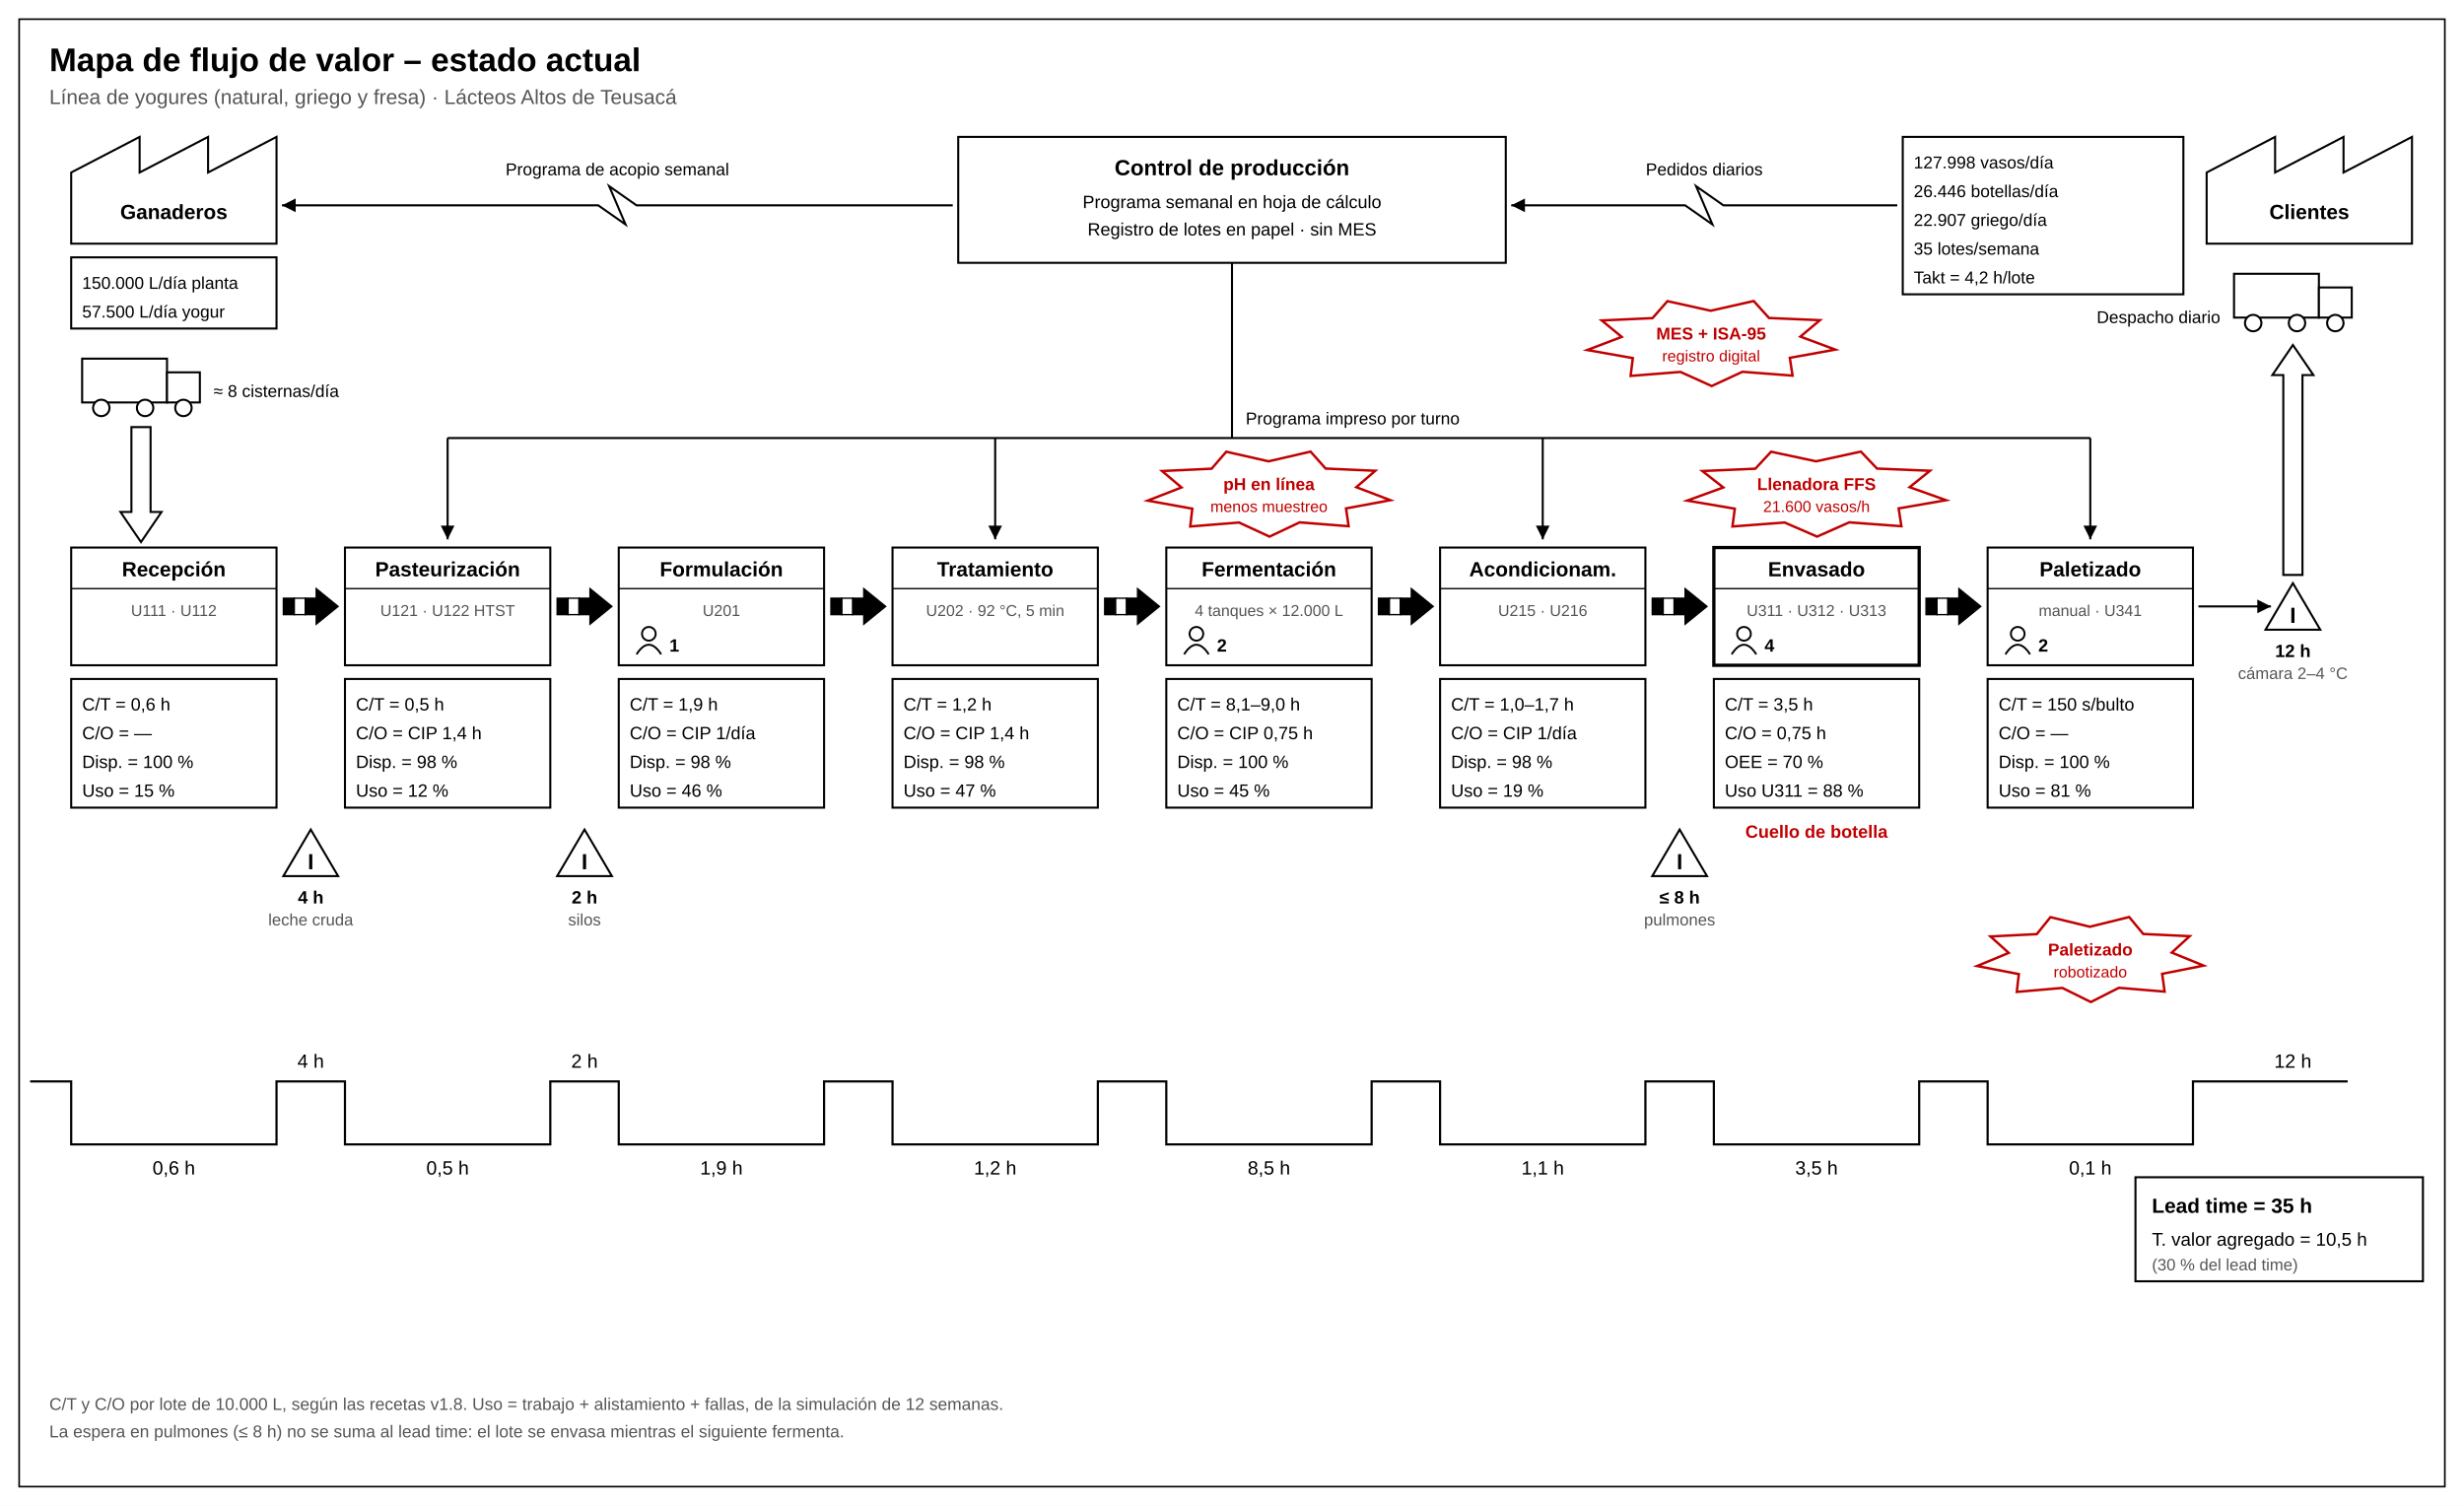
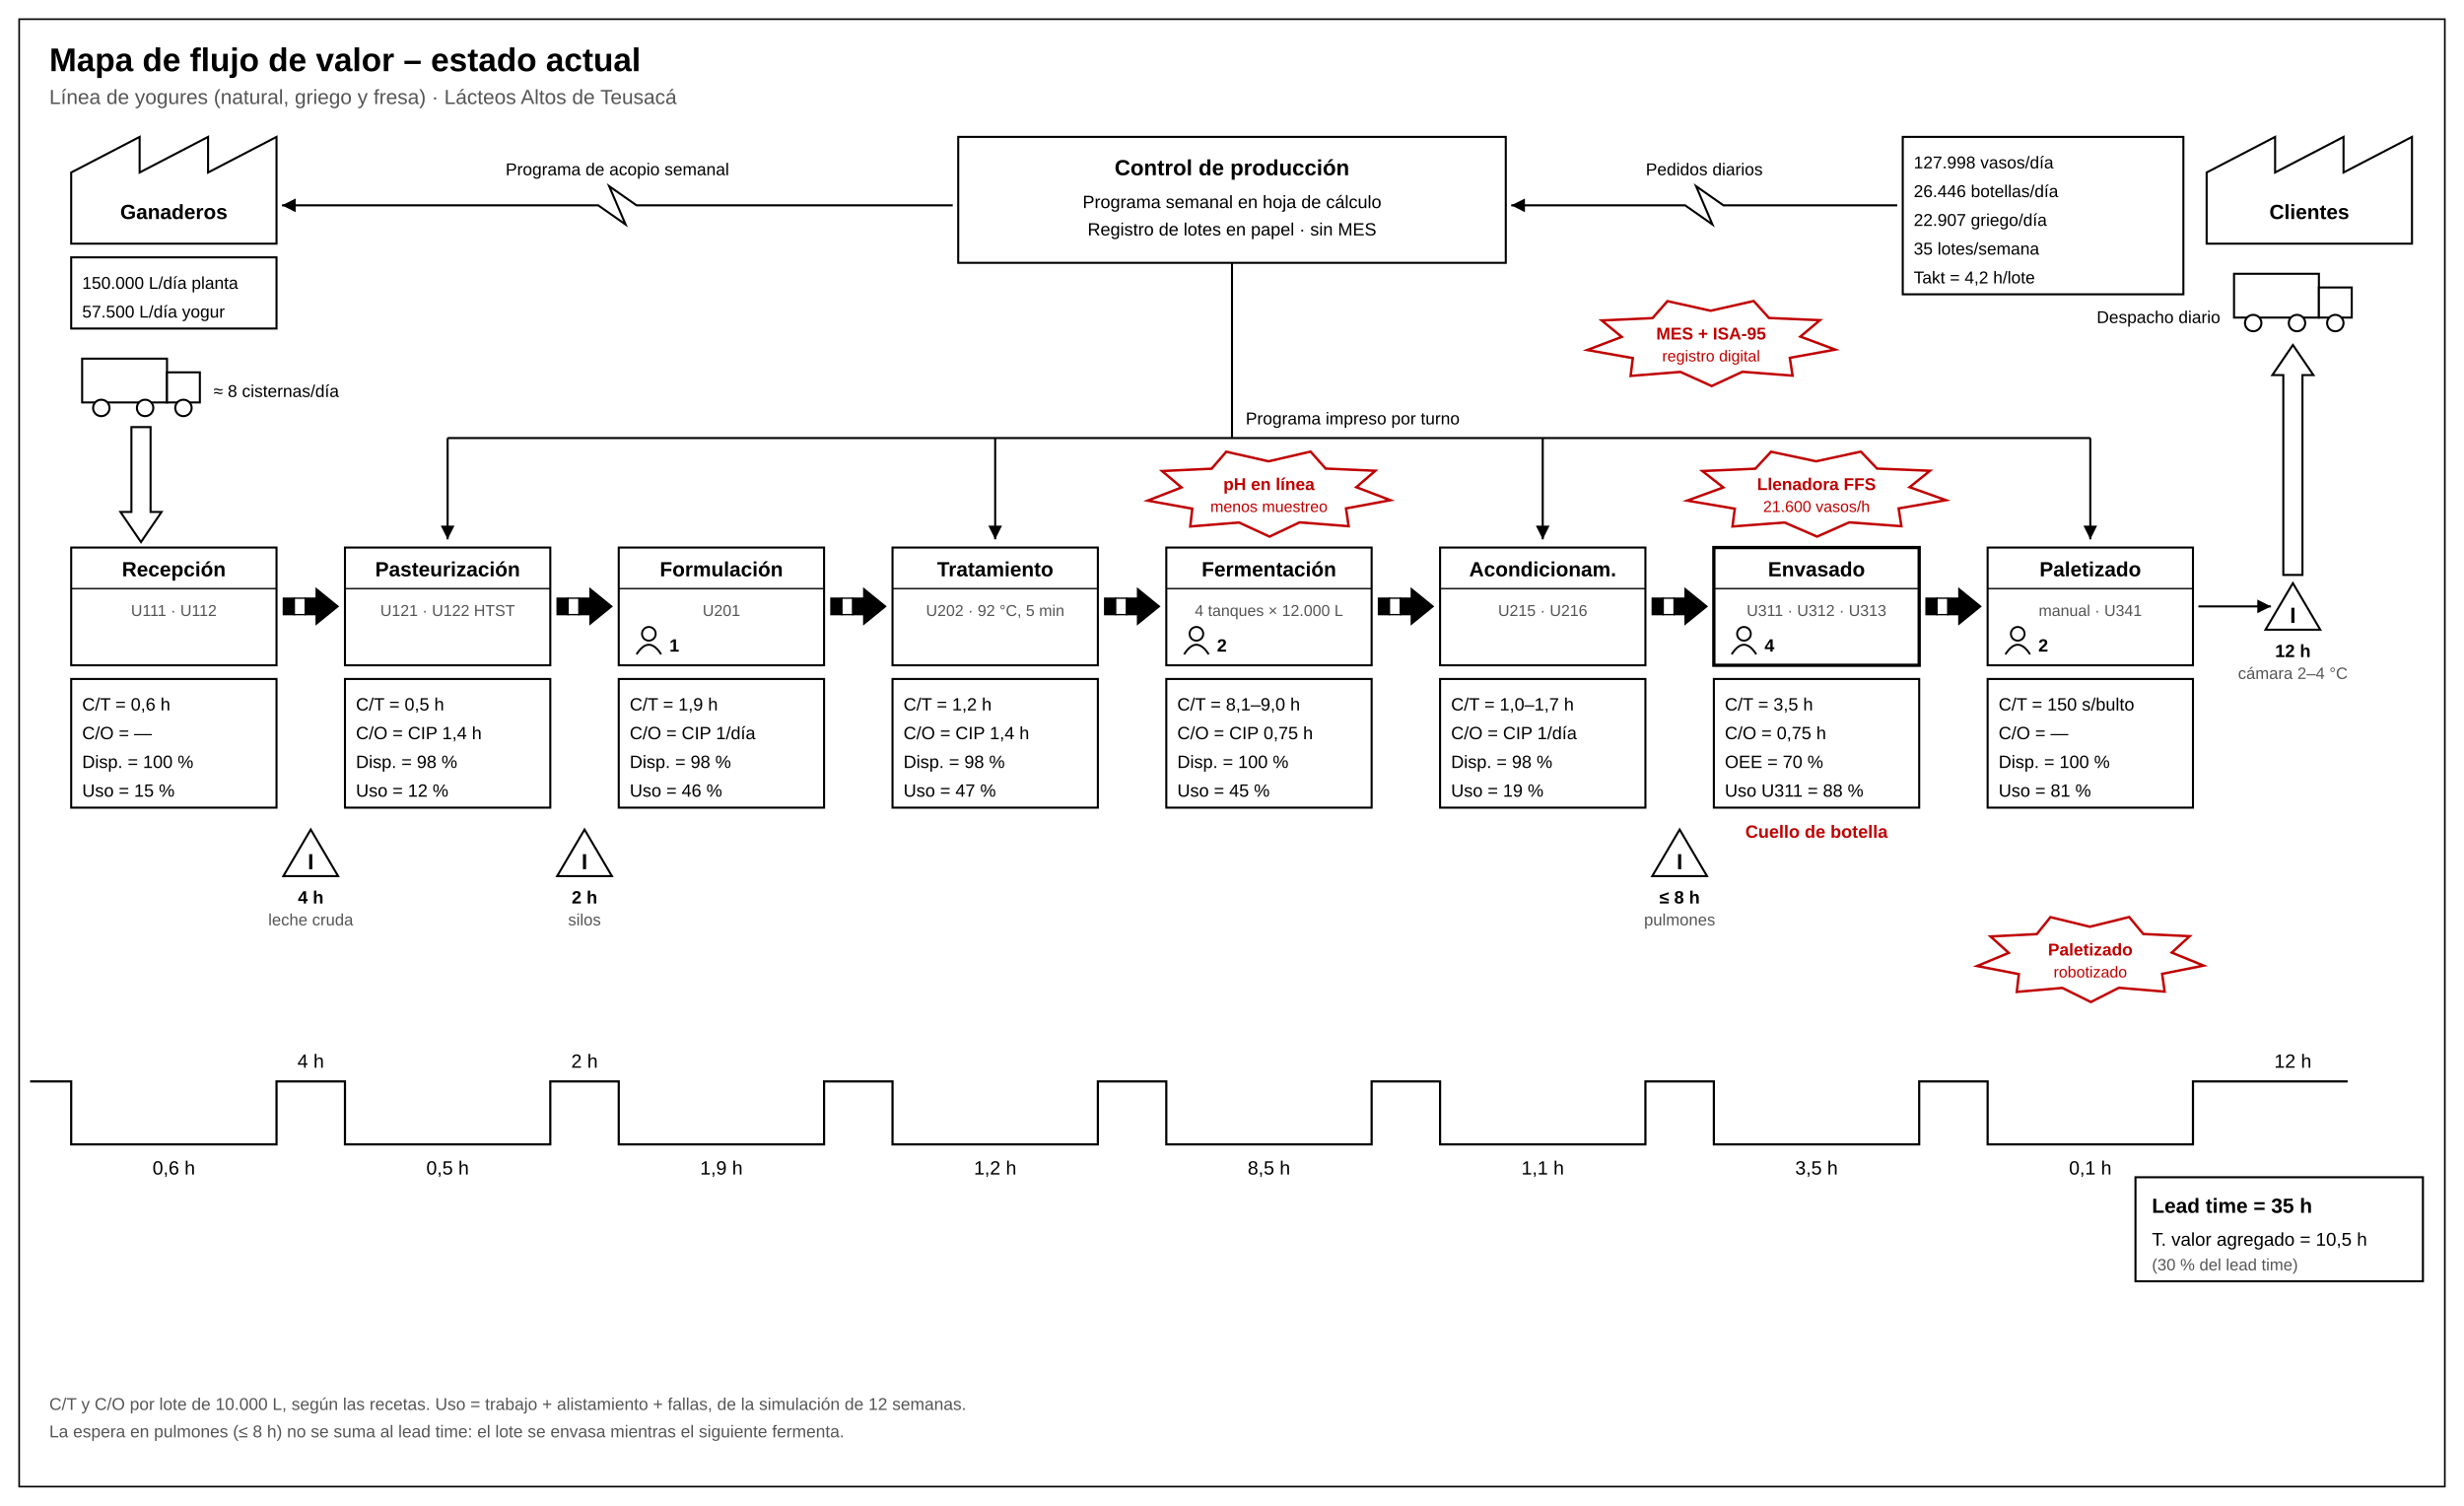
<svg xmlns="http://www.w3.org/2000/svg" viewBox="0 0 1800 1100" width="1800" height="1100">
  <defs>
    <marker id="p" markerWidth="12" markerHeight="12" refX="10" refY="5" orient="auto" markerUnits="userSpaceOnUse">
      <path d="M0,0 L10,5 L0,10 z" fill="#000000" />
    </marker>
  </defs>
  <rect x="0" y="0" width="1800" height="1100" fill="#fff" stroke="#fff" stroke-width="0" />
  <rect x="14" y="14" width="1772" height="1072" fill="none" stroke="#000000" stroke-width="1.2" />
  <text x="36" y="52" font-family="Arial, Helvetica, sans-serif" font-size="24" font-weight="700" fill="#000000" text-anchor="start">Mapa de flujo de valor – estado actual</text>
  <text x="36" y="76" font-family="Arial, Helvetica, sans-serif" font-size="15" font-weight="400" fill="#555555" text-anchor="start">Línea de yogures (natural, griego y fresa) · Lácteos Altos de Teusacá</text>
  <polygon points="52.0,178.0 52.0,126.0 102.0,100.0 102.0,126.0 152.0,100.0 152.0,126.0 202.0,100.0 202.0,178.0" fill="#fff" stroke="#000000" stroke-width="1.5" stroke-linejoin="miter" />
  <text x="127.0" y="160" font-family="Arial, Helvetica, sans-serif" font-size="15" font-weight="700" fill="#000000" text-anchor="middle">Ganaderos</text>
  <rect x="52" y="188" width="150" height="52" fill="#fff" stroke="#000000" stroke-width="1.5" />
  <text x="60" y="211" font-family="Arial, Helvetica, sans-serif" font-size="12.5" font-weight="400" fill="#000000" text-anchor="start">150.000 L/día planta</text>
  <text x="60" y="232" font-family="Arial, Helvetica, sans-serif" font-size="12.5" font-weight="400" fill="#000000" text-anchor="start">57.500 L/día yogur</text>
  <rect x="60" y="262" width="62" height="32" fill="#fff" stroke="#000000" stroke-width="1.5" />
  <rect x="122" y="272" width="24" height="22" fill="#fff" stroke="#000000" stroke-width="1.5" />
  <circle cx="74" cy="298" r="6" fill="#fff" stroke="#000000" stroke-width="1.5" />
  <circle cx="106" cy="298" r="6" fill="#fff" stroke="#000000" stroke-width="1.5" />
  <circle cx="134" cy="298" r="6" fill="#fff" stroke="#000000" stroke-width="1.5" />
  <text x="103" y="324" font-family="Arial, Helvetica, sans-serif" font-size="12.5" font-weight="400" fill="#000000" text-anchor="middle" />
  <text x="156" y="290" font-family="Arial, Helvetica, sans-serif" font-size="12.5" font-weight="400" fill="#000000" text-anchor="start">≈ 8 cisternas/día</text>
  <polygon points="96.0,312.0 96.0,374.0 88.0,374.0 103.0,396.0 118.0,374.0 110.0,374.0 110.0,312.0" fill="#fff" stroke="#000000" stroke-width="1.5" stroke-linejoin="miter" />
  <polygon points="1612.0,178.0 1612.0,126.0 1662.0,100.0 1662.0,126.0 1712.0,100.0 1712.0,126.0 1762.0,100.0 1762.0,178.0" fill="#fff" stroke="#000000" stroke-width="1.5" stroke-linejoin="miter" />
  <text x="1687.0" y="160" font-family="Arial, Helvetica, sans-serif" font-size="15" font-weight="700" fill="#000000" text-anchor="middle">Clientes</text>
  <rect x="1390" y="100" width="205" height="115" fill="#fff" stroke="#000000" stroke-width="1.5" />
  <text x="1398" y="123" font-family="Arial, Helvetica, sans-serif" font-size="12.5" font-weight="400" fill="#000000" text-anchor="start">127.998 vasos/día</text>
  <text x="1398" y="144" font-family="Arial, Helvetica, sans-serif" font-size="12.5" font-weight="400" fill="#000000" text-anchor="start">26.446 botellas/día</text>
  <text x="1398" y="165" font-family="Arial, Helvetica, sans-serif" font-size="12.5" font-weight="400" fill="#000000" text-anchor="start">22.907 griego/día</text>
  <text x="1398" y="186" font-family="Arial, Helvetica, sans-serif" font-size="12.5" font-weight="400" fill="#000000" text-anchor="start">35 lotes/semana</text>
  <text x="1398" y="207" font-family="Arial, Helvetica, sans-serif" font-size="12.5" font-weight="400" fill="#000000" text-anchor="start">Takt = 4,2 h/lote</text>
  <rect x="1632" y="200" width="62" height="32" fill="#fff" stroke="#000000" stroke-width="1.5" />
  <rect x="1694" y="210" width="24" height="22" fill="#fff" stroke="#000000" stroke-width="1.5" />
  <circle cx="1646" cy="236" r="6" fill="#fff" stroke="#000000" stroke-width="1.5" />
  <circle cx="1678" cy="236" r="6" fill="#fff" stroke="#000000" stroke-width="1.5" />
  <circle cx="1706" cy="236" r="6" fill="#fff" stroke="#000000" stroke-width="1.5" />
  <text x="1675" y="262" font-family="Arial, Helvetica, sans-serif" font-size="12.5" font-weight="400" fill="#000000" text-anchor="middle" />
  <text x="1622" y="236" font-family="Arial, Helvetica, sans-serif" font-size="12.5" font-weight="400" fill="#000000" text-anchor="end">Despacho diario</text>
  <rect x="700" y="100" width="400" height="92" fill="#fff" stroke="#000000" stroke-width="1.5" />
  <text x="900" y="128" font-family="Arial, Helvetica, sans-serif" font-size="16" font-weight="700" fill="#000000" text-anchor="middle">Control de producción</text>
  <text x="900" y="152" font-family="Arial, Helvetica, sans-serif" font-size="13" font-weight="400" fill="#000000" text-anchor="middle">Programa semanal en hoja de cálculo</text>
  <text x="900" y="172" font-family="Arial, Helvetica, sans-serif" font-size="13" font-weight="400" fill="#000000" text-anchor="middle">Registro de lotes en papel · sin MES</text>
  <polyline points="1386,150 1259.0,150 1239.0,136 1251.0,164 1231.0,150 1104,150" fill="none" stroke="#000000" stroke-width="1.5" marker-end="url(#p)" />
  <text x="1245.0" y="128" font-family="Arial, Helvetica, sans-serif" font-size="12.5" font-weight="400" fill="#000000" text-anchor="middle">Pedidos diarios</text>
  <polyline points="696,150 465.0,150 445.0,136 457.0,164 437.0,150 206,150" fill="none" stroke="#000000" stroke-width="1.5" marker-end="url(#p)" />
  <text x="451.0" y="128" font-family="Arial, Helvetica, sans-serif" font-size="12.5" font-weight="400" fill="#000000" text-anchor="middle">Programa de acopio semanal</text>
  <line x1="900" y1="192" x2="900" y2="320" stroke="#000000" stroke-width="1.5" />
  <line x1="327" y1="320" x2="1527" y2="320" stroke="#000000" stroke-width="1.5" />
  <line x1="327" y1="320" x2="327" y2="394" stroke="#000000" stroke-width="1.5" marker-end="url(#p)" />
  <line x1="727" y1="320" x2="727" y2="394" stroke="#000000" stroke-width="1.5" marker-end="url(#p)" />
  <line x1="1127" y1="320" x2="1127" y2="394" stroke="#000000" stroke-width="1.5" marker-end="url(#p)" />
  <line x1="1527" y1="320" x2="1527" y2="394" stroke="#000000" stroke-width="1.5" marker-end="url(#p)" />
  <text x="910" y="310" font-family="Arial, Helvetica, sans-serif" font-size="12.5" font-weight="400" fill="#000000" text-anchor="start">Programa impreso por turno</text>
  <rect x="52" y="400" width="150" height="86" fill="#fff" stroke="#000000" stroke-width="1.5" />
  <line x1="52" y1="430" x2="202" y2="430" stroke="#000000" stroke-width="1" />
  <text x="127.0" y="421" font-family="Arial, Helvetica, sans-serif" font-size="15" font-weight="700" fill="#000000" text-anchor="middle">Recepción</text>
  <text x="127.0" y="450" font-family="Arial, Helvetica, sans-serif" font-size="11.5" font-weight="400" fill="#555555" text-anchor="middle">U111 · U112</text>
  <rect x="52" y="496" width="150" height="94" fill="#fff" stroke="#000000" stroke-width="1.5" />
  <text x="60" y="519" font-family="Arial, Helvetica, sans-serif" font-size="13" font-weight="400" fill="#000000" text-anchor="start">C/T = 0,6 h</text>
  <text x="60" y="540" font-family="Arial, Helvetica, sans-serif" font-size="13" font-weight="400" fill="#000000" text-anchor="start">C/O = —</text>
  <text x="60" y="561" font-family="Arial, Helvetica, sans-serif" font-size="13" font-weight="400" fill="#000000" text-anchor="start">Disp. = 100 %</text>
  <text x="60" y="582" font-family="Arial, Helvetica, sans-serif" font-size="13" font-weight="400" fill="#000000" text-anchor="start">Uso = 15 %</text>
  <rect x="207" y="437" width="8" height="12" fill="#000000" stroke="#000000" stroke-width="1" />
  <rect x="215" y="437" width="8" height="12" fill="#fff" stroke="#000000" stroke-width="1" />
  <rect x="223" y="437" width="8" height="12" fill="#000000" stroke="#000000" stroke-width="1" />
  <polygon points="231.0,430.0 247.0,443.0 231.0,456.0" fill="#000000" stroke="#000000" stroke-width="1" stroke-linejoin="miter" />
  <rect x="252" y="400" width="150" height="86" fill="#fff" stroke="#000000" stroke-width="1.5" />
  <line x1="252" y1="430" x2="402" y2="430" stroke="#000000" stroke-width="1" />
  <text x="327.0" y="421" font-family="Arial, Helvetica, sans-serif" font-size="15" font-weight="700" fill="#000000" text-anchor="middle">Pasteurización</text>
  <text x="327.0" y="450" font-family="Arial, Helvetica, sans-serif" font-size="11.5" font-weight="400" fill="#555555" text-anchor="middle">U121 · U122 HTST</text>
  <rect x="252" y="496" width="150" height="94" fill="#fff" stroke="#000000" stroke-width="1.5" />
  <text x="260" y="519" font-family="Arial, Helvetica, sans-serif" font-size="13" font-weight="400" fill="#000000" text-anchor="start">C/T = 0,5 h</text>
  <text x="260" y="540" font-family="Arial, Helvetica, sans-serif" font-size="13" font-weight="400" fill="#000000" text-anchor="start">C/O = CIP 1,4 h</text>
  <text x="260" y="561" font-family="Arial, Helvetica, sans-serif" font-size="13" font-weight="400" fill="#000000" text-anchor="start">Disp. = 98 %</text>
  <text x="260" y="582" font-family="Arial, Helvetica, sans-serif" font-size="13" font-weight="400" fill="#000000" text-anchor="start">Uso = 12 %</text>
  <rect x="407" y="437" width="8" height="12" fill="#000000" stroke="#000000" stroke-width="1" />
  <rect x="415" y="437" width="8" height="12" fill="#fff" stroke="#000000" stroke-width="1" />
  <rect x="423" y="437" width="8" height="12" fill="#000000" stroke="#000000" stroke-width="1" />
  <polygon points="431.0,430.0 447.0,443.0 431.0,456.0" fill="#000000" stroke="#000000" stroke-width="1" stroke-linejoin="miter" />
  <rect x="452" y="400" width="150" height="86" fill="#fff" stroke="#000000" stroke-width="1.5" />
  <line x1="452" y1="430" x2="602" y2="430" stroke="#000000" stroke-width="1" />
  <text x="527.0" y="421" font-family="Arial, Helvetica, sans-serif" font-size="15" font-weight="700" fill="#000000" text-anchor="middle">Formulación</text>
  <text x="527.0" y="450" font-family="Arial, Helvetica, sans-serif" font-size="11.5" font-weight="400" fill="#555555" text-anchor="middle">U201</text>
  <circle cx="474" cy="463" r="5" fill="#fff" stroke="#000000" stroke-width="1.4" />
  <path d="M465,478 Q474,464 483,478" fill="none" stroke="#000000" stroke-width="1.4" />
  <text x="489" y="476" font-family="Arial, Helvetica, sans-serif" font-size="13" font-weight="700" fill="#000000" text-anchor="start">1</text>
  <rect x="452" y="496" width="150" height="94" fill="#fff" stroke="#000000" stroke-width="1.5" />
  <text x="460" y="519" font-family="Arial, Helvetica, sans-serif" font-size="13" font-weight="400" fill="#000000" text-anchor="start">C/T = 1,9 h</text>
  <text x="460" y="540" font-family="Arial, Helvetica, sans-serif" font-size="13" font-weight="400" fill="#000000" text-anchor="start">C/O = CIP 1/día</text>
  <text x="460" y="561" font-family="Arial, Helvetica, sans-serif" font-size="13" font-weight="400" fill="#000000" text-anchor="start">Disp. = 98 %</text>
  <text x="460" y="582" font-family="Arial, Helvetica, sans-serif" font-size="13" font-weight="400" fill="#000000" text-anchor="start">Uso = 46 %</text>
  <rect x="607" y="437" width="8" height="12" fill="#000000" stroke="#000000" stroke-width="1" />
  <rect x="615" y="437" width="8" height="12" fill="#fff" stroke="#000000" stroke-width="1" />
  <rect x="623" y="437" width="8" height="12" fill="#000000" stroke="#000000" stroke-width="1" />
  <polygon points="631.0,430.0 647.0,443.0 631.0,456.0" fill="#000000" stroke="#000000" stroke-width="1" stroke-linejoin="miter" />
  <rect x="652" y="400" width="150" height="86" fill="#fff" stroke="#000000" stroke-width="1.5" />
  <line x1="652" y1="430" x2="802" y2="430" stroke="#000000" stroke-width="1" />
  <text x="727.0" y="421" font-family="Arial, Helvetica, sans-serif" font-size="15" font-weight="700" fill="#000000" text-anchor="middle">Tratamiento</text>
  <text x="727.0" y="450" font-family="Arial, Helvetica, sans-serif" font-size="11.5" font-weight="400" fill="#555555" text-anchor="middle">U202 · 92 °C, 5 min</text>
  <rect x="652" y="496" width="150" height="94" fill="#fff" stroke="#000000" stroke-width="1.5" />
  <text x="660" y="519" font-family="Arial, Helvetica, sans-serif" font-size="13" font-weight="400" fill="#000000" text-anchor="start">C/T = 1,2 h</text>
  <text x="660" y="540" font-family="Arial, Helvetica, sans-serif" font-size="13" font-weight="400" fill="#000000" text-anchor="start">C/O = CIP 1,4 h</text>
  <text x="660" y="561" font-family="Arial, Helvetica, sans-serif" font-size="13" font-weight="400" fill="#000000" text-anchor="start">Disp. = 98 %</text>
  <text x="660" y="582" font-family="Arial, Helvetica, sans-serif" font-size="13" font-weight="400" fill="#000000" text-anchor="start">Uso = 47 %</text>
  <rect x="807" y="437" width="8" height="12" fill="#000000" stroke="#000000" stroke-width="1" />
  <rect x="815" y="437" width="8" height="12" fill="#fff" stroke="#000000" stroke-width="1" />
  <rect x="823" y="437" width="8" height="12" fill="#000000" stroke="#000000" stroke-width="1" />
  <polygon points="831.0,430.0 847.0,443.0 831.0,456.0" fill="#000000" stroke="#000000" stroke-width="1" stroke-linejoin="miter" />
  <rect x="852" y="400" width="150" height="86" fill="#fff" stroke="#000000" stroke-width="1.5" />
  <line x1="852" y1="430" x2="1002" y2="430" stroke="#000000" stroke-width="1" />
  <text x="927.0" y="421" font-family="Arial, Helvetica, sans-serif" font-size="15" font-weight="700" fill="#000000" text-anchor="middle">Fermentación</text>
  <text x="927.0" y="450" font-family="Arial, Helvetica, sans-serif" font-size="11.5" font-weight="400" fill="#555555" text-anchor="middle">4 tanques × 12.000 L</text>
  <circle cx="874" cy="463" r="5" fill="#fff" stroke="#000000" stroke-width="1.4" />
  <path d="M865,478 Q874,464 883,478" fill="none" stroke="#000000" stroke-width="1.4" />
  <text x="889" y="476" font-family="Arial, Helvetica, sans-serif" font-size="13" font-weight="700" fill="#000000" text-anchor="start">2</text>
  <rect x="852" y="496" width="150" height="94" fill="#fff" stroke="#000000" stroke-width="1.5" />
  <text x="860" y="519" font-family="Arial, Helvetica, sans-serif" font-size="13" font-weight="400" fill="#000000" text-anchor="start">C/T = 8,1–9,0 h</text>
  <text x="860" y="540" font-family="Arial, Helvetica, sans-serif" font-size="13" font-weight="400" fill="#000000" text-anchor="start">C/O = CIP 0,75 h</text>
  <text x="860" y="561" font-family="Arial, Helvetica, sans-serif" font-size="13" font-weight="400" fill="#000000" text-anchor="start">Disp. = 100 %</text>
  <text x="860" y="582" font-family="Arial, Helvetica, sans-serif" font-size="13" font-weight="400" fill="#000000" text-anchor="start">Uso = 45 %</text>
  <rect x="1007" y="437" width="8" height="12" fill="#000000" stroke="#000000" stroke-width="1" />
  <rect x="1015" y="437" width="8" height="12" fill="#fff" stroke="#000000" stroke-width="1" />
  <rect x="1023" y="437" width="8" height="12" fill="#000000" stroke="#000000" stroke-width="1" />
  <polygon points="1031.0,430.0 1047.0,443.0 1031.0,456.0" fill="#000000" stroke="#000000" stroke-width="1" stroke-linejoin="miter" />
  <rect x="1052" y="400" width="150" height="86" fill="#fff" stroke="#000000" stroke-width="1.5" />
  <line x1="1052" y1="430" x2="1202" y2="430" stroke="#000000" stroke-width="1" />
  <text x="1127.0" y="421" font-family="Arial, Helvetica, sans-serif" font-size="15" font-weight="700" fill="#000000" text-anchor="middle">Acondicionam.</text>
  <text x="1127.0" y="450" font-family="Arial, Helvetica, sans-serif" font-size="11.5" font-weight="400" fill="#555555" text-anchor="middle">U215 · U216</text>
  <rect x="1052" y="496" width="150" height="94" fill="#fff" stroke="#000000" stroke-width="1.5" />
  <text x="1060" y="519" font-family="Arial, Helvetica, sans-serif" font-size="13" font-weight="400" fill="#000000" text-anchor="start">C/T = 1,0–1,7 h</text>
  <text x="1060" y="540" font-family="Arial, Helvetica, sans-serif" font-size="13" font-weight="400" fill="#000000" text-anchor="start">C/O = CIP 1/día</text>
  <text x="1060" y="561" font-family="Arial, Helvetica, sans-serif" font-size="13" font-weight="400" fill="#000000" text-anchor="start">Disp. = 98 %</text>
  <text x="1060" y="582" font-family="Arial, Helvetica, sans-serif" font-size="13" font-weight="400" fill="#000000" text-anchor="start">Uso = 19 %</text>
  <rect x="1207" y="437" width="8" height="12" fill="#000000" stroke="#000000" stroke-width="1" />
  <rect x="1215" y="437" width="8" height="12" fill="#fff" stroke="#000000" stroke-width="1" />
  <rect x="1223" y="437" width="8" height="12" fill="#000000" stroke="#000000" stroke-width="1" />
  <polygon points="1231.0,430.0 1247.0,443.0 1231.0,456.0" fill="#000000" stroke="#000000" stroke-width="1" stroke-linejoin="miter" />
  <rect x="1252" y="400" width="150" height="86" fill="#fff" stroke="#000000" stroke-width="2.4" />
  <line x1="1252" y1="430" x2="1402" y2="430" stroke="#000000" stroke-width="1" />
  <text x="1327.0" y="421" font-family="Arial, Helvetica, sans-serif" font-size="15" font-weight="700" fill="#000000" text-anchor="middle">Envasado</text>
  <text x="1327.0" y="450" font-family="Arial, Helvetica, sans-serif" font-size="11.5" font-weight="400" fill="#555555" text-anchor="middle">U311 · U312 · U313</text>
  <circle cx="1274" cy="463" r="5" fill="#fff" stroke="#000000" stroke-width="1.4" />
  <path d="M1265,478 Q1274,464 1283,478" fill="none" stroke="#000000" stroke-width="1.4" />
  <text x="1289" y="476" font-family="Arial, Helvetica, sans-serif" font-size="13" font-weight="700" fill="#000000" text-anchor="start">4</text>
  <rect x="1252" y="496" width="150" height="94" fill="#fff" stroke="#000000" stroke-width="1.5" />
  <text x="1260" y="519" font-family="Arial, Helvetica, sans-serif" font-size="13" font-weight="400" fill="#000000" text-anchor="start">C/T = 3,5 h</text>
  <text x="1260" y="540" font-family="Arial, Helvetica, sans-serif" font-size="13" font-weight="400" fill="#000000" text-anchor="start">C/O = 0,75 h</text>
  <text x="1260" y="561" font-family="Arial, Helvetica, sans-serif" font-size="13" font-weight="400" fill="#000000" text-anchor="start">OEE = 70 %</text>
  <text x="1260" y="582" font-family="Arial, Helvetica, sans-serif" font-size="13" font-weight="400" fill="#000000" text-anchor="start">Uso U311 = 88 %</text>
  <rect x="1407" y="437" width="8" height="12" fill="#000000" stroke="#000000" stroke-width="1" />
  <rect x="1415" y="437" width="8" height="12" fill="#fff" stroke="#000000" stroke-width="1" />
  <rect x="1423" y="437" width="8" height="12" fill="#000000" stroke="#000000" stroke-width="1" />
  <polygon points="1431.0,430.0 1447.0,443.0 1431.0,456.0" fill="#000000" stroke="#000000" stroke-width="1" stroke-linejoin="miter" />
  <rect x="1452" y="400" width="150" height="86" fill="#fff" stroke="#000000" stroke-width="1.5" />
  <line x1="1452" y1="430" x2="1602" y2="430" stroke="#000000" stroke-width="1" />
  <text x="1527.0" y="421" font-family="Arial, Helvetica, sans-serif" font-size="15" font-weight="700" fill="#000000" text-anchor="middle">Paletizado</text>
  <text x="1527.0" y="450" font-family="Arial, Helvetica, sans-serif" font-size="11.5" font-weight="400" fill="#555555" text-anchor="middle">manual · U341</text>
  <circle cx="1474" cy="463" r="5" fill="#fff" stroke="#000000" stroke-width="1.4" />
  <path d="M1465,478 Q1474,464 1483,478" fill="none" stroke="#000000" stroke-width="1.4" />
  <text x="1489" y="476" font-family="Arial, Helvetica, sans-serif" font-size="13" font-weight="700" fill="#000000" text-anchor="start">2</text>
  <rect x="1452" y="496" width="150" height="94" fill="#fff" stroke="#000000" stroke-width="1.5" />
  <text x="1460" y="519" font-family="Arial, Helvetica, sans-serif" font-size="13" font-weight="400" fill="#000000" text-anchor="start">C/T = 150 s/bulto</text>
  <text x="1460" y="540" font-family="Arial, Helvetica, sans-serif" font-size="13" font-weight="400" fill="#000000" text-anchor="start">C/O = —</text>
  <text x="1460" y="561" font-family="Arial, Helvetica, sans-serif" font-size="13" font-weight="400" fill="#000000" text-anchor="start">Disp. = 100 %</text>
  <text x="1460" y="582" font-family="Arial, Helvetica, sans-serif" font-size="13" font-weight="400" fill="#000000" text-anchor="start">Uso = 81 %</text>
  <polygon points="227.0,606.0 207.0,640.0 247.0,640.0" fill="#fff" stroke="#000000" stroke-width="1.5" stroke-linejoin="miter" />
  <text x="227.0" y="635" font-family="Arial, Helvetica, sans-serif" font-size="16" font-weight="700" fill="#000000" text-anchor="middle">I</text>
  <text x="227.0" y="660" font-family="Arial, Helvetica, sans-serif" font-size="13" font-weight="700" fill="#000000" text-anchor="middle">4 h</text>
  <text x="227.0" y="676" font-family="Arial, Helvetica, sans-serif" font-size="12" font-weight="400" fill="#555555" text-anchor="middle">leche cruda</text>
  <polygon points="427.0,606.0 407.0,640.0 447.0,640.0" fill="#fff" stroke="#000000" stroke-width="1.5" stroke-linejoin="miter" />
  <text x="427.0" y="635" font-family="Arial, Helvetica, sans-serif" font-size="16" font-weight="700" fill="#000000" text-anchor="middle">I</text>
  <text x="427.0" y="660" font-family="Arial, Helvetica, sans-serif" font-size="13" font-weight="700" fill="#000000" text-anchor="middle">2 h</text>
  <text x="427.0" y="676" font-family="Arial, Helvetica, sans-serif" font-size="12" font-weight="400" fill="#555555" text-anchor="middle">silos</text>
  <polygon points="1227.0,606.0 1207.0,640.0 1247.0,640.0" fill="#fff" stroke="#000000" stroke-width="1.5" stroke-linejoin="miter" />
  <text x="1227.0" y="635" font-family="Arial, Helvetica, sans-serif" font-size="16" font-weight="700" fill="#000000" text-anchor="middle">I</text>
  <text x="1227.0" y="660" font-family="Arial, Helvetica, sans-serif" font-size="13" font-weight="700" fill="#000000" text-anchor="middle">≤ 8 h</text>
  <text x="1227.0" y="676" font-family="Arial, Helvetica, sans-serif" font-size="12" font-weight="400" fill="#555555" text-anchor="middle">pulmones</text>
  <polygon points="1675.0,426.0 1655.0,460.0 1695.0,460.0" fill="#fff" stroke="#000000" stroke-width="1.5" stroke-linejoin="miter" />
  <text x="1675" y="455" font-family="Arial, Helvetica, sans-serif" font-size="16" font-weight="700" fill="#000000" text-anchor="middle">I</text>
  <text x="1675" y="480" font-family="Arial, Helvetica, sans-serif" font-size="13" font-weight="700" fill="#000000" text-anchor="middle">12 h</text>
  <text x="1675" y="496" font-family="Arial, Helvetica, sans-serif" font-size="12" font-weight="400" fill="#555555" text-anchor="middle">cámara 2–4 °C</text>
  <line x1="1606" y1="443" x2="1659" y2="443" stroke="#000000" stroke-width="1.5" marker-end="url(#p)" />
  <polygon points="1668.0,420.0 1668.0,274.0 1660.0,274.0 1675.0,252.0 1690.0,274.0 1682.0,274.0 1682.0,420.0" fill="#fff" stroke="#000000" stroke-width="1.5" stroke-linejoin="miter" />
  <polygon points="1421.6,365.4 1387.0,371.4 1389.0,384.4 1350.9,381.6 1327.4,392.0 1303.7,381.7 1265.6,384.6 1267.3,371.6 1232.5,365.7 1258.9,356.1 1243.6,344.1 1282.3,342.4 1293.8,330.0 1326.7,337.0 1359.4,329.9 1371.2,342.3 1409.9,343.9 1395.0,355.9" fill="#fff" stroke="#c00000" stroke-width="1.8" stroke-linejoin="miter" />
  <text x="1327.0" y="358" font-family="Arial, Helvetica, sans-serif" font-size="12.5" font-weight="700" fill="#c00000" text-anchor="middle">Llenadora FFS</text>
  <text x="1327.0" y="374" font-family="Arial, Helvetica, sans-serif" font-size="11.5" font-weight="400" fill="#c00000" text-anchor="middle">21.600 vasos/h</text>
  <polygon points="1015.7,365.4 983.3,371.4 985.2,384.4 949.4,381.6 927.4,392.0 905.1,381.7 869.5,384.6 871.0,371.6 838.4,365.7 863.1,356.1 848.9,344.1 885.1,342.4 895.8,330.0 926.7,337.0 957.4,329.9 968.4,342.3 1004.7,343.9 990.8,355.9" fill="#fff" stroke="#c00000" stroke-width="1.8" stroke-linejoin="miter" />
  <text x="927.0" y="358" font-family="Arial, Helvetica, sans-serif" font-size="12.5" font-weight="700" fill="#c00000" text-anchor="middle">pH en línea</text>
  <text x="927.0" y="374" font-family="Arial, Helvetica, sans-serif" font-size="11.5" font-weight="400" fill="#c00000" text-anchor="middle">menos muestreo</text>
  <polygon points="1340.7,255.4 1307.5,261.4 1309.5,274.4 1272.9,271.6 1250.4,282.0 1227.6,271.7 1191.2,274.6 1192.8,261.6 1159.5,255.7 1184.7,246.1 1170.1,234.1 1207.2,232.4 1218.1,220.0 1249.7,227.0 1281.1,219.9 1292.3,232.3 1329.5,233.9 1315.2,245.9" fill="#fff" stroke="#c00000" stroke-width="1.8" stroke-linejoin="miter" />
  <text x="1250" y="248" font-family="Arial, Helvetica, sans-serif" font-size="12.5" font-weight="700" fill="#c00000" text-anchor="middle">MES + ISA-95</text>
  <text x="1250" y="264" font-family="Arial, Helvetica, sans-serif" font-size="11.5" font-weight="400" fill="#c00000" text-anchor="middle">registro digital</text>
  <polygon points="1609.8,705.4 1579.5,711.4 1581.3,724.4 1547.9,721.6 1527.4,732.0 1506.6,721.7 1473.3,724.6 1474.8,711.6 1444.3,705.7 1467.4,696.1 1454.1,684.1 1487.9,682.4 1497.9,670.0 1526.7,677.0 1555.4,669.9 1565.7,682.3 1599.6,683.9 1586.5,695.9" fill="#fff" stroke="#c00000" stroke-width="1.8" stroke-linejoin="miter" />
  <text x="1527.0" y="698" font-family="Arial, Helvetica, sans-serif" font-size="12.5" font-weight="700" fill="#c00000" text-anchor="middle">Paletizado</text>
  <text x="1527.0" y="714" font-family="Arial, Helvetica, sans-serif" font-size="11.5" font-weight="400" fill="#c00000" text-anchor="middle">robotizado</text>
  <text x="1327.0" y="612" font-family="Arial, Helvetica, sans-serif" font-size="13" font-weight="700" fill="#c00000" text-anchor="middle">Cuello de botella</text>
  <text x="127.0" y="858" font-family="Arial, Helvetica, sans-serif" font-size="14" font-weight="400" fill="#000000" text-anchor="middle">0,6 h</text>
  <text x="227.0" y="780" font-family="Arial, Helvetica, sans-serif" font-size="14" font-weight="400" fill="#000000" text-anchor="middle">4 h</text>
  <text x="327.0" y="858" font-family="Arial, Helvetica, sans-serif" font-size="14" font-weight="400" fill="#000000" text-anchor="middle">0,5 h</text>
  <text x="427.0" y="780" font-family="Arial, Helvetica, sans-serif" font-size="14" font-weight="400" fill="#000000" text-anchor="middle">2 h</text>
  <text x="527.0" y="858" font-family="Arial, Helvetica, sans-serif" font-size="14" font-weight="400" fill="#000000" text-anchor="middle">1,9 h</text>
  <text x="727.0" y="858" font-family="Arial, Helvetica, sans-serif" font-size="14" font-weight="400" fill="#000000" text-anchor="middle">1,2 h</text>
  <text x="927.0" y="858" font-family="Arial, Helvetica, sans-serif" font-size="14" font-weight="400" fill="#000000" text-anchor="middle">8,5 h</text>
  <text x="1127.0" y="858" font-family="Arial, Helvetica, sans-serif" font-size="14" font-weight="400" fill="#000000" text-anchor="middle">1,1 h</text>
  <text x="1327.0" y="858" font-family="Arial, Helvetica, sans-serif" font-size="14" font-weight="400" fill="#000000" text-anchor="middle">3,5 h</text>
  <text x="1527.0" y="858" font-family="Arial, Helvetica, sans-serif" font-size="14" font-weight="400" fill="#000000" text-anchor="middle">0,1 h</text>
  <text x="1675" y="780" font-family="Arial, Helvetica, sans-serif" font-size="14" font-weight="400" fill="#000000" text-anchor="middle">12 h</text>
  <polyline points="22.0,790.0 52.0,790.0 52.0,836.0 202.0,836.0 202.0,790.0 252.0,790.0 252.0,836.0 402.0,836.0 402.0,790.0 452.0,790.0 452.0,836.0 602.0,836.0 602.0,790.0 652.0,790.0 652.0,836.0 802.0,836.0 802.0,790.0 852.0,790.0 852.0,836.0 1002.0,836.0 1002.0,790.0 1052.0,790.0 1052.0,836.0 1202.0,836.0 1202.0,790.0 1252.0,790.0 1252.0,836.0 1402.0,836.0 1402.0,790.0 1452.0,790.0 1452.0,836.0 1602.0,836.0 1602.0,790.0 1715.0,790.0" fill="none" stroke="#000000" stroke-width="1.6" stroke-linejoin="miter" />
  <rect x="1560" y="860" width="210" height="76" fill="#fff" stroke="#000000" stroke-width="1.5" />
  <text x="1572" y="886" font-family="Arial, Helvetica, sans-serif" font-size="15" font-weight="700" fill="#000000" text-anchor="start">Lead time = 35 h</text>
  <text x="1572" y="910" font-family="Arial, Helvetica, sans-serif" font-size="13.5" font-weight="400" fill="#000000" text-anchor="start">T. valor agregado = 10,5 h</text>
  <text x="1572" y="928" font-family="Arial, Helvetica, sans-serif" font-size="12" font-weight="400" fill="#555555" text-anchor="start">(30 % del lead time)</text>
-   <text x="36" y="1030" font-family="Arial, Helvetica, sans-serif" font-size="12.5" font-weight="400" fill="#555555" text-anchor="start">C/T y C/O por lote de 10.000 L, según las recetas v1.8. Uso = trabajo + alistamiento + fallas, de la simulación de 12 semanas.</text>
+   <text x="36" y="1030" font-family="Arial, Helvetica, sans-serif" font-size="12.5" font-weight="400" fill="#555555" text-anchor="start">C/T y C/O por lote de 10.000 L, según las recetas. Uso = trabajo + alistamiento + fallas, de la simulación de 12 semanas.</text>
  <text x="36" y="1050" font-family="Arial, Helvetica, sans-serif" font-size="12.5" font-weight="400" fill="#555555" text-anchor="start">La espera en pulmones (≤ 8 h) no se suma al lead time: el lote se envasa mientras el siguiente fermenta.</text>
</svg>
